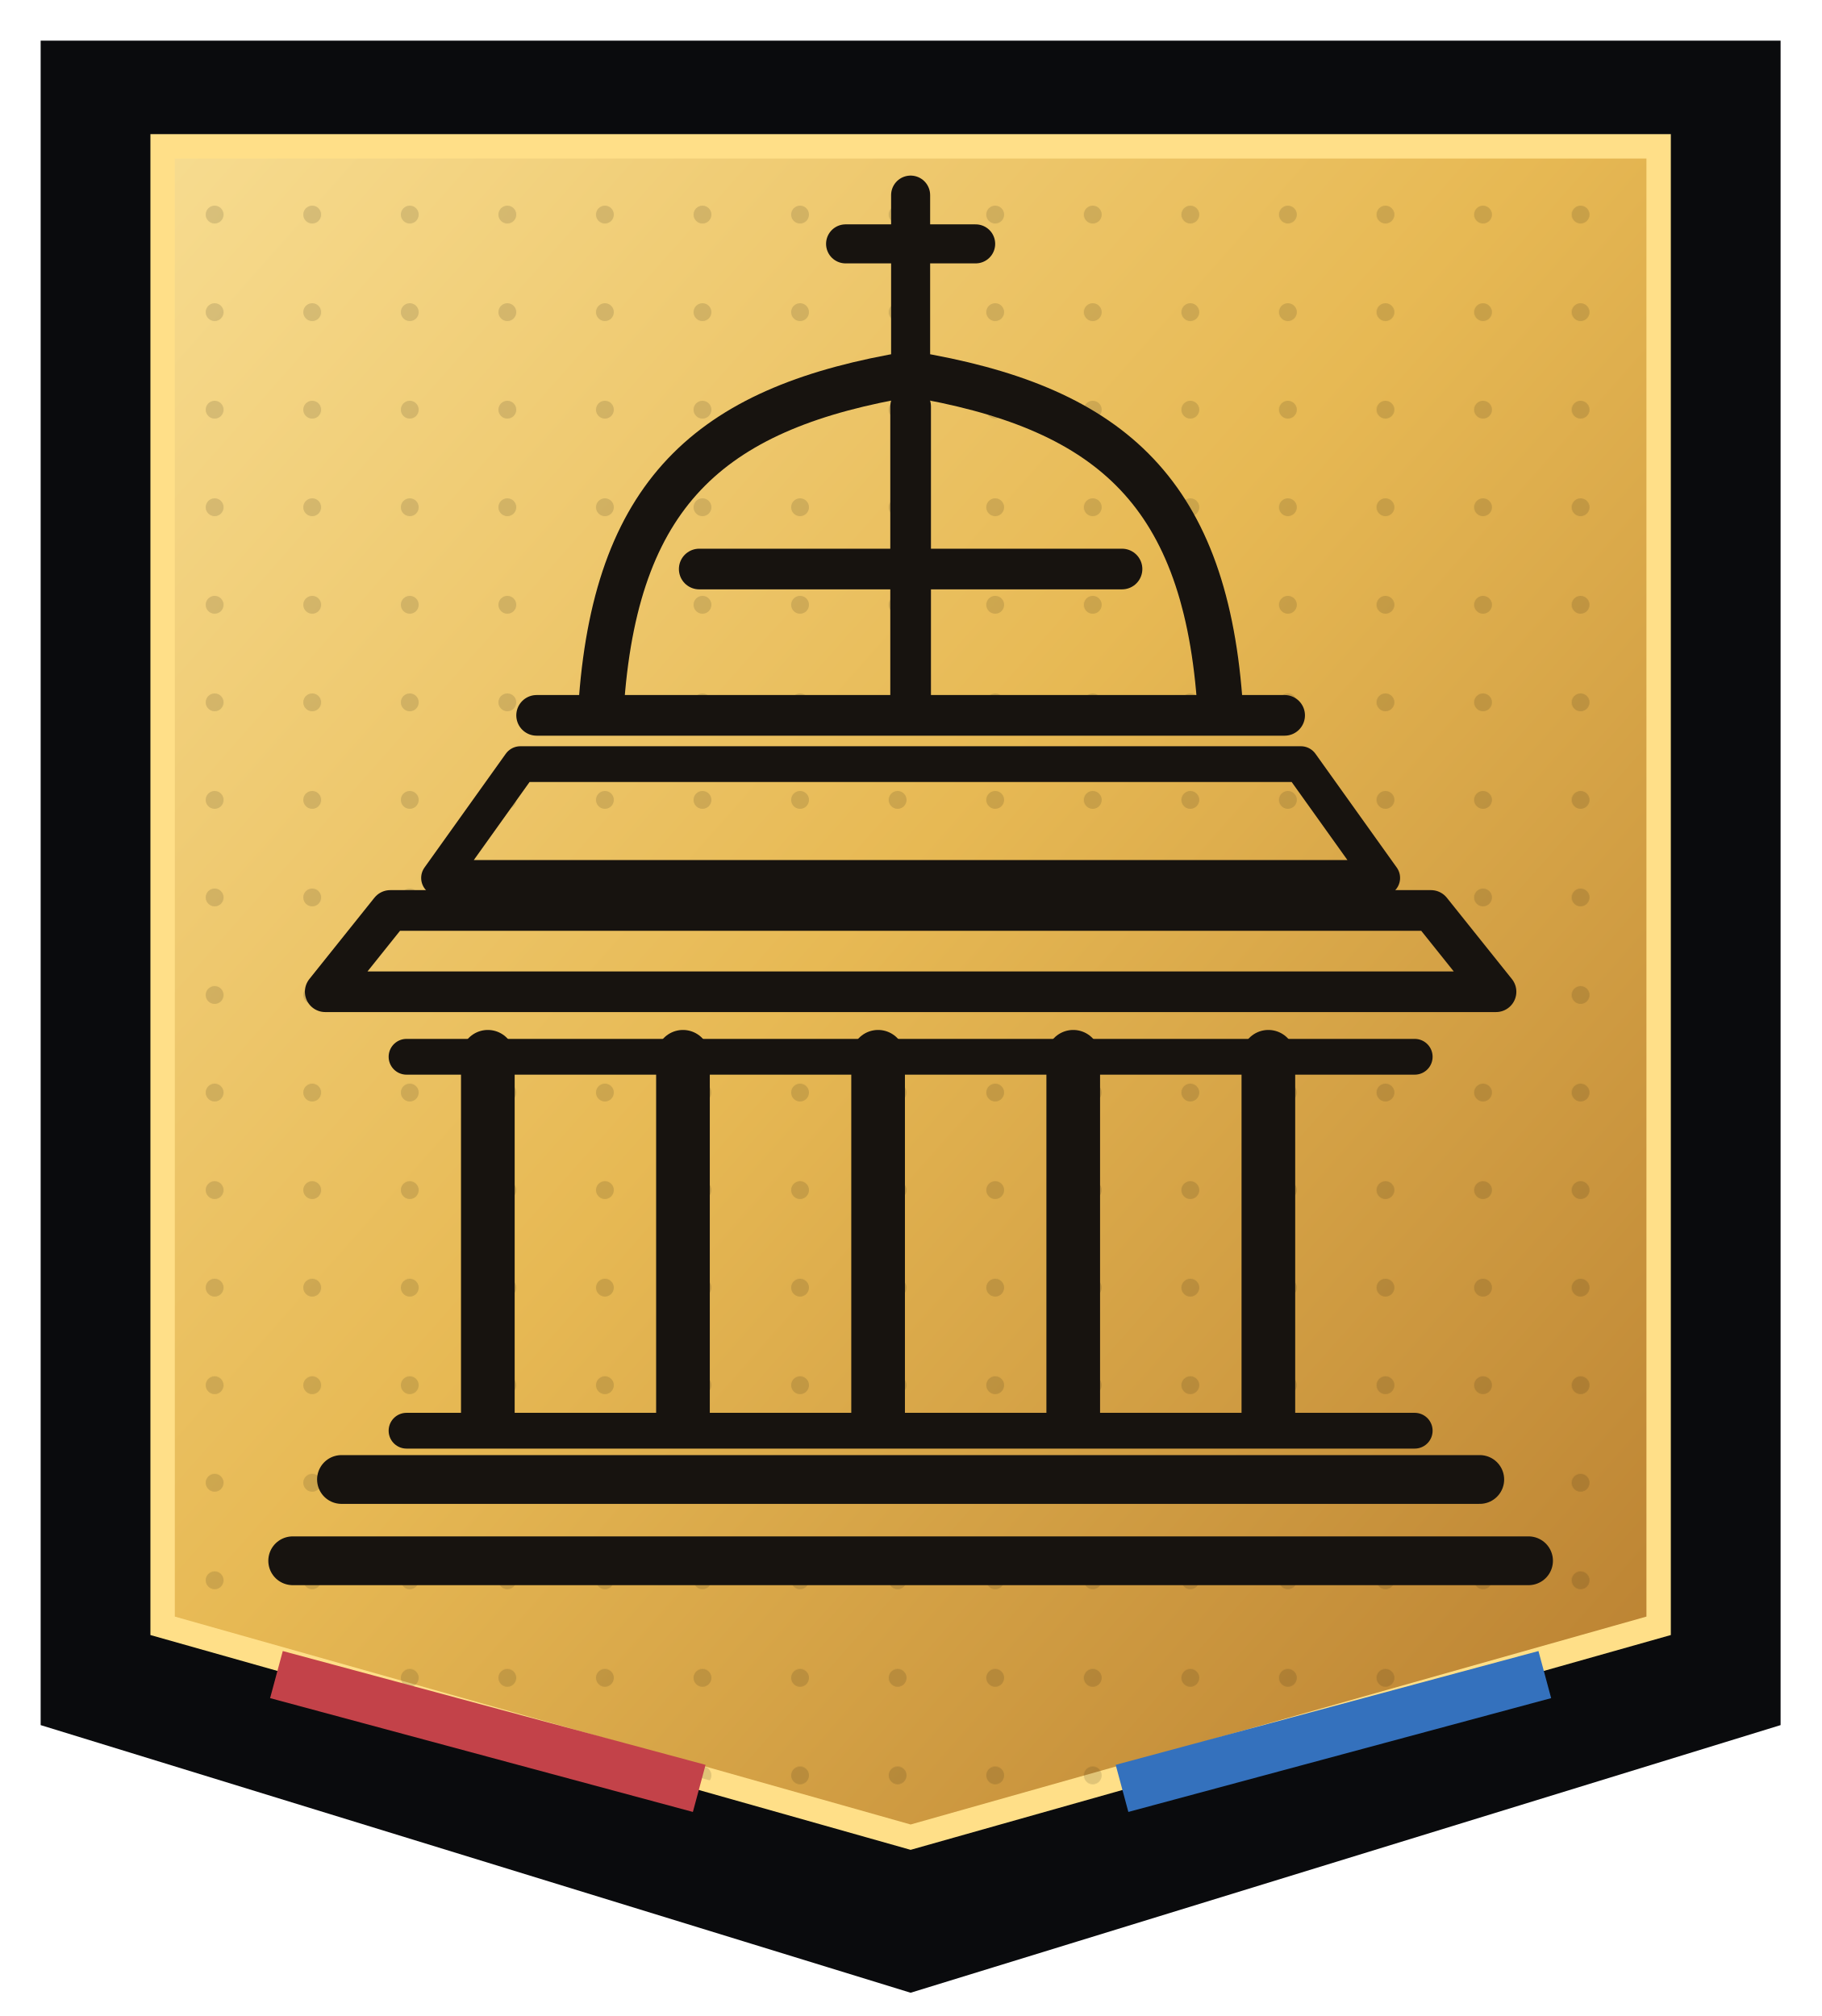
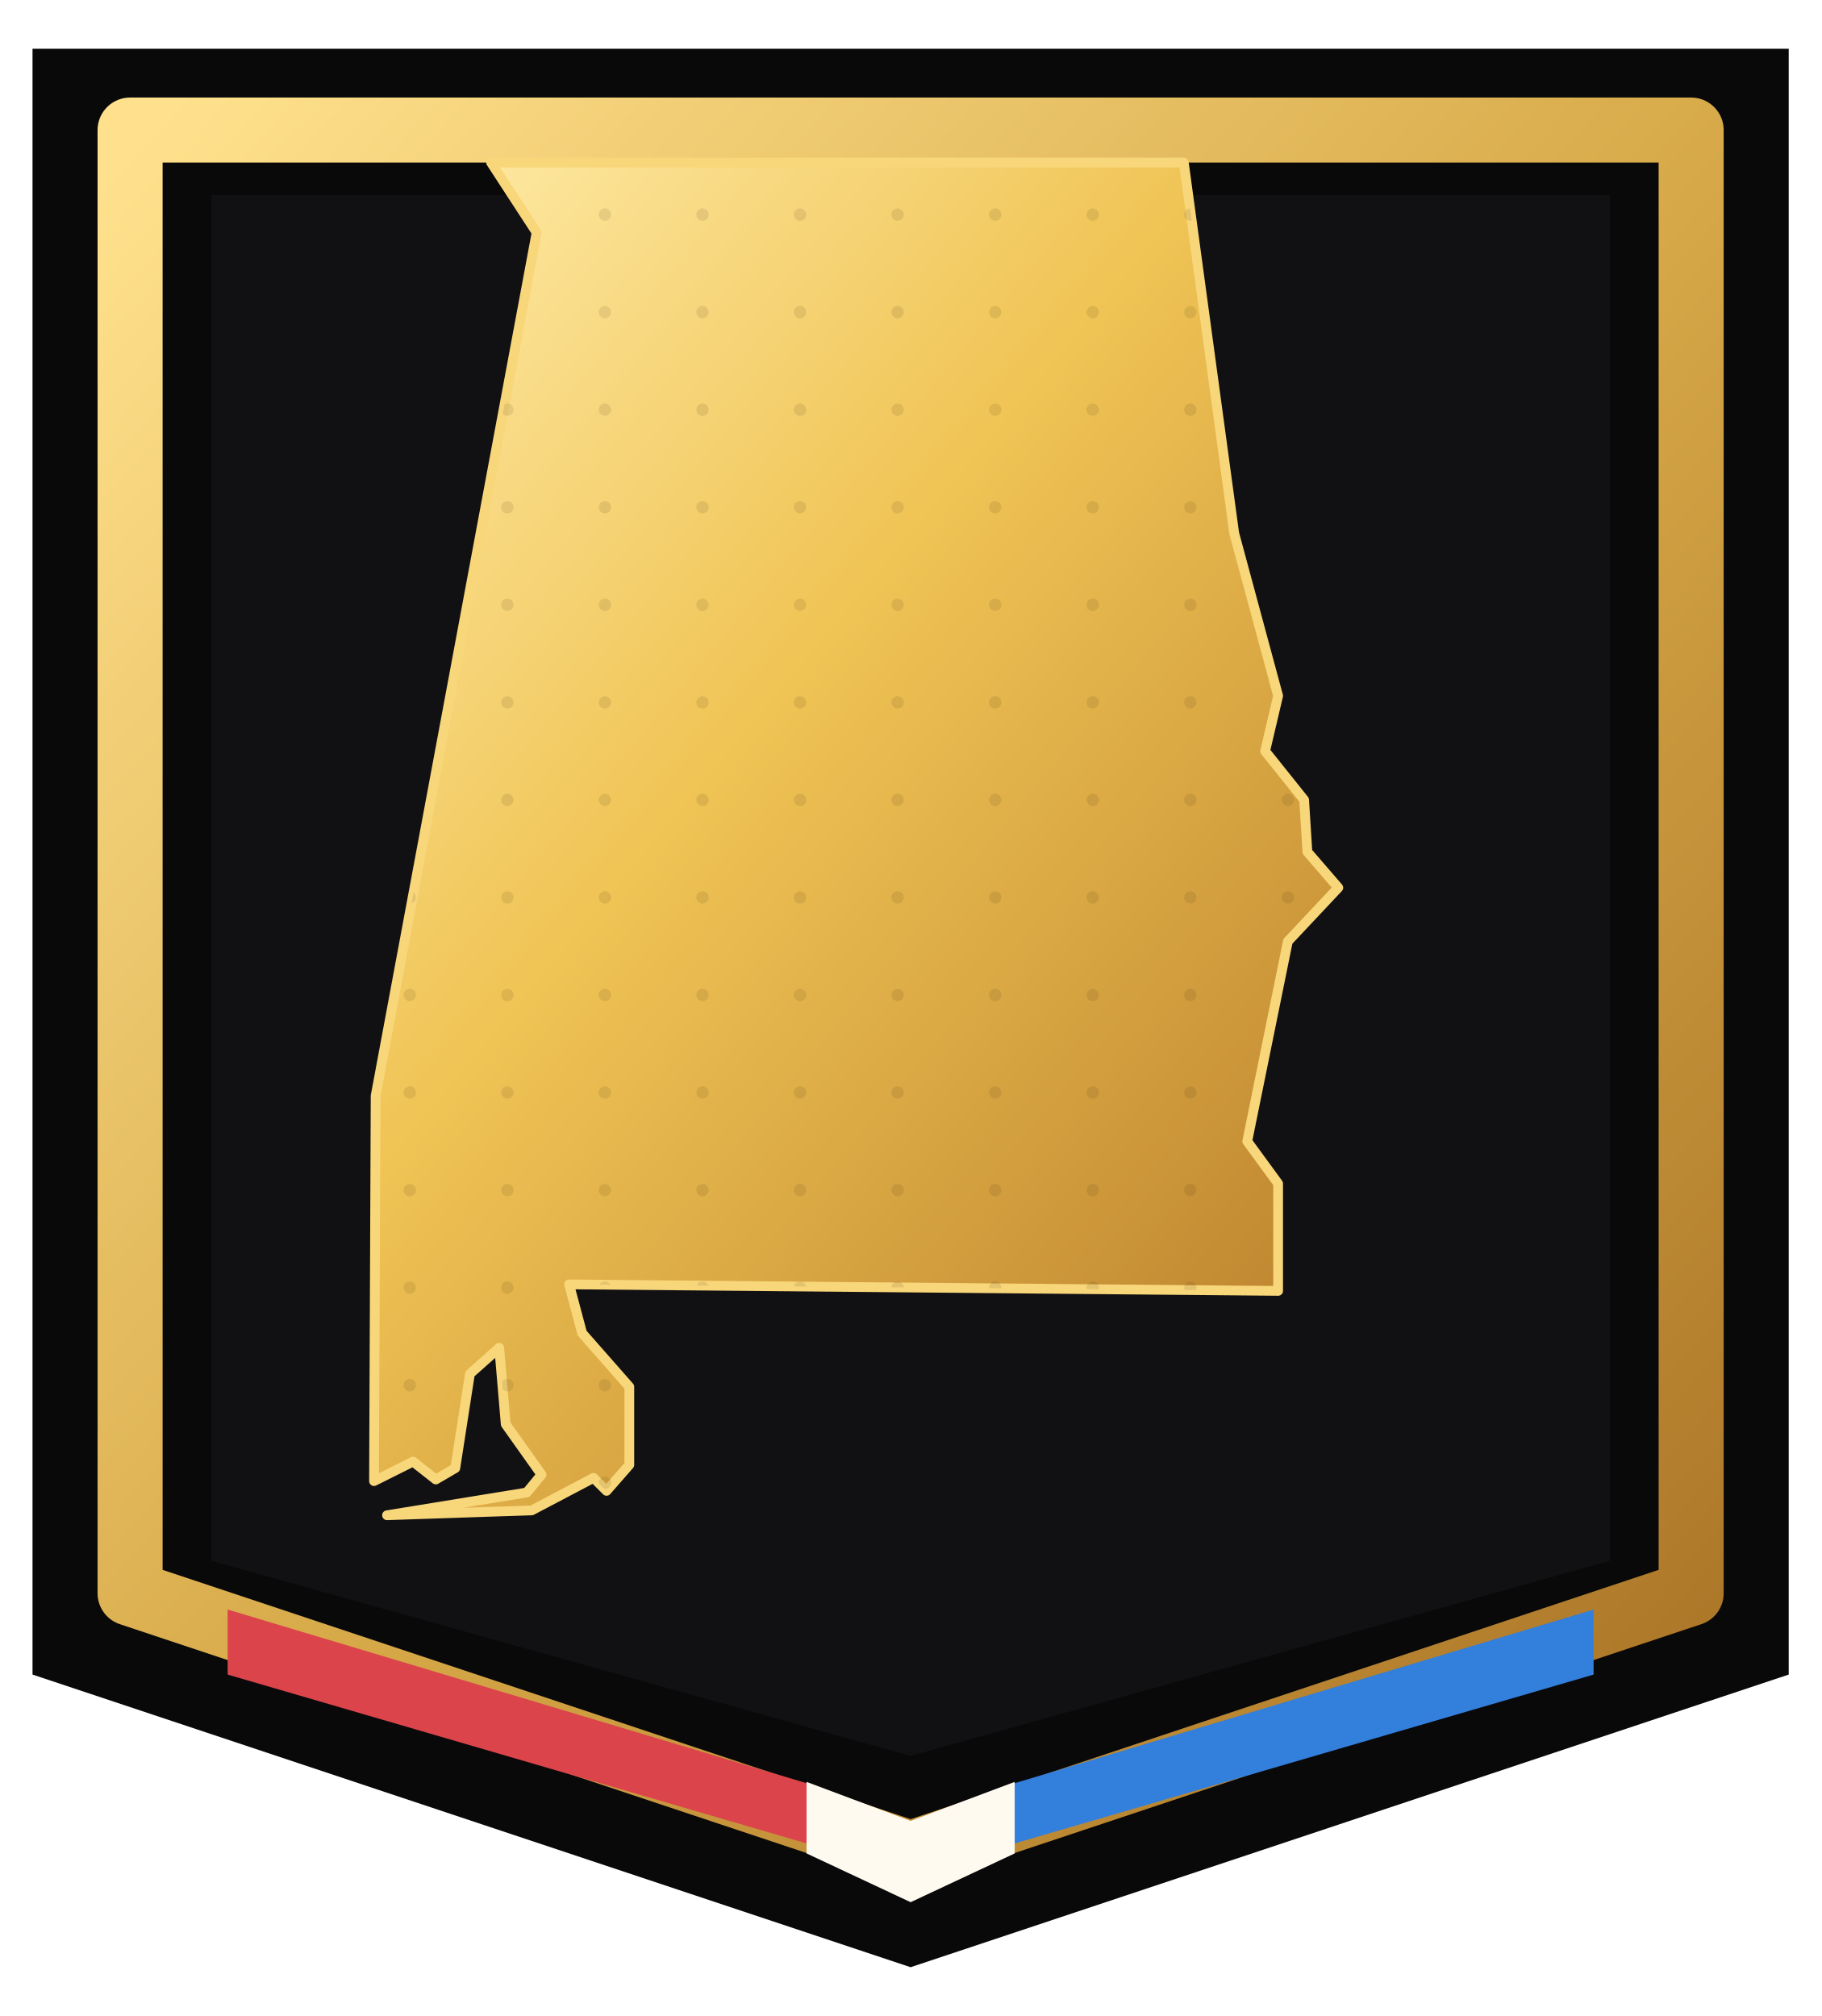
<svg xmlns="http://www.w3.org/2000/svg" viewBox="0 0 112 124" role="img" aria-labelledby="title desc">
  <defs>
-     <linearGradient id="plate" x1="0" y1="0" x2="1" y2="1">
-       <stop offset="0" stop-color="#f7dc90" />
-       <stop offset=".46" stop-color="#e7b954" />
-       <stop offset="1" stop-color="#b77d2f" />
+     <linearGradient id="al-gold" x1="0" y1="0" x2=".85" y2="1">
+       <stop offset="0" stop-color="#ffecaa" />
+       <stop offset=".43" stop-color="#f0c455" />
+       <stop offset="1" stop-color="#bc822d" />
    </linearGradient>
-     <pattern id="print-dots" width="6" height="6" patternUnits="userSpaceOnUse">
-       <circle cx="1.2" cy="1.2" r=".55" fill="#12120f" fill-opacity=".13" />
+     <linearGradient id="al-frame" x1="0" y1="0" x2="1" y2="1">
+       <stop offset="0" stop-color="#ffe18d" />
+       <stop offset=".52" stop-color="#d6a847" />
+       <stop offset="1" stop-color="#a87125" />
+     </linearGradient>
+     <pattern id="al-print" width="6" height="6" patternUnits="userSpaceOnUse">
+       <circle cx="1.2" cy="1.2" r=".38" fill="#30200c" opacity=".19" />
    </pattern>
  </defs>
-   <path d="M4 4H108V105L56 121L4 105Z" fill="#0a0b0d" stroke="#0a0b0d" stroke-width="3" />
-   <path d="M10 9H102V100L56 113L10 100Z" fill="url(#plate)" stroke="#ffdf88" stroke-width="1.5" />
-   <path d="M10 9H102V100L56 113L10 100Z" fill="url(#print-dots)" />
-   <g fill="none" stroke="#17130f" stroke-linecap="round" stroke-linejoin="round">
-     <path d="M56 22V12M52 15H60" stroke-width="2.4" />
-     <path d="M37 43C38 30 44 25 56 23C68 25 74 30 75 43" stroke-width="2.8" />
-     <path d="M56 25V43M43 35H69M33 44H79" stroke-width="2.5" />
-     <path d="M32 47H80L85 54H27L32 47Z" stroke-width="2.2" />
-     <path d="M24 56H88L92 61H20L24 56Z" stroke-width="2.5" />
-     <path d="M25 65H87M25 88H87" stroke-width="2.2" />
-     <path d="M30 65V87M42 65V87M54 65V87M66 65V87M78 65V87" stroke-width="3.3" />
-     <path d="M21 91H91M18 96H94" stroke-width="3" />
-   </g>
-   <path d="M17 103L43 110" stroke="#c34249" stroke-width="3" />
-   <path d="M95 103L69 110" stroke="#3471bd" stroke-width="3" />
+   <path d="M2 3H110V103L56 121L2 103Z" fill="#09090a" />
+   <path d="M8 8H104V98L56 114L8 98Z" fill="none" stroke="url(#al-frame)" stroke-width="4" stroke-linejoin="round" />
+   <path d="M13 12H99V96L56 108L13 96Z" fill="#111114" />
+   <path d="M30.2 10 33 14.3 23.1 67.4 23 91.1 25.4 89.9 26.8 91 28 90.3 28.9 84.5 30.7 82.9 31.1 87.6 33.3 90.7 32.4 91.8 23.8 93.2 32.7 92.9 36.5 90.9 37.3 91.7 38.7 90.1 38.7 85.3 35.8 82 35 79 78.6 79.4 78.6 72.8 76.7 70.2 79.2 57.9 82.3 54.6 80.4 52.4 80.2 49.2 77.8 46.2 78.6 42.8 75.9 32.8 72.8 10Z" fill="url(#al-gold)" stroke="#f8d67a" stroke-width=".6" stroke-linejoin="round" />
+   <path d="M30.2 10 33 14.3 23.1 67.4 23 91.1 25.4 89.9 26.8 91 28 90.3 28.9 84.5 30.7 82.9 31.1 87.6 33.3 90.7 32.4 91.8 23.8 93.2 32.7 92.9 36.5 90.9 37.3 91.7 38.7 90.1 38.7 85.3 35.8 82 35 79 78.6 79.4 78.6 72.8 76.7 70.2 79.2 57.9 82.3 54.6 80.4 52.4 80.2 49.2 77.8 46.2 78.6 42.8 75.9 32.8 72.8 10Z" fill="url(#al-print)" opacity=".55" />
+   <path d="M14 99 50 109.8 50 113.5 14 103Z" fill="#dc444b" />
+   <path d="M98 99 62 109.8 62 113.5 98 103Z" fill="#337fdc" />
+   <path d="M49.6 109.6 56 112 62.4 109.6 62.4 114 56 117 49.6 114Z" fill="#fffaf0" />
</svg>
